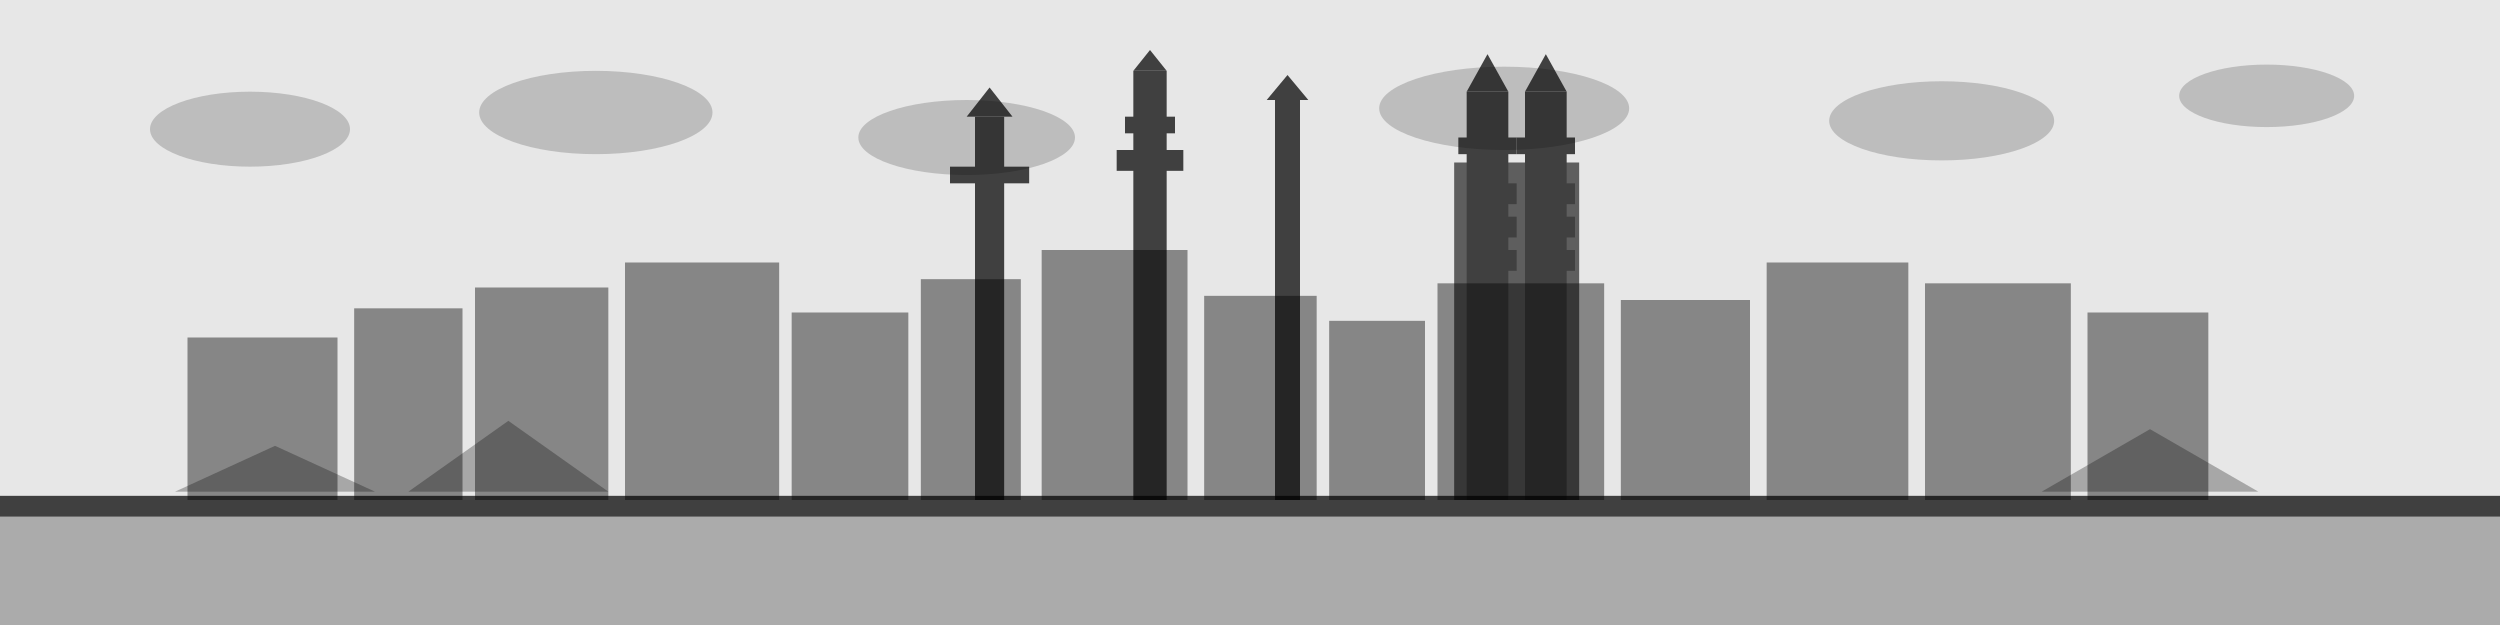
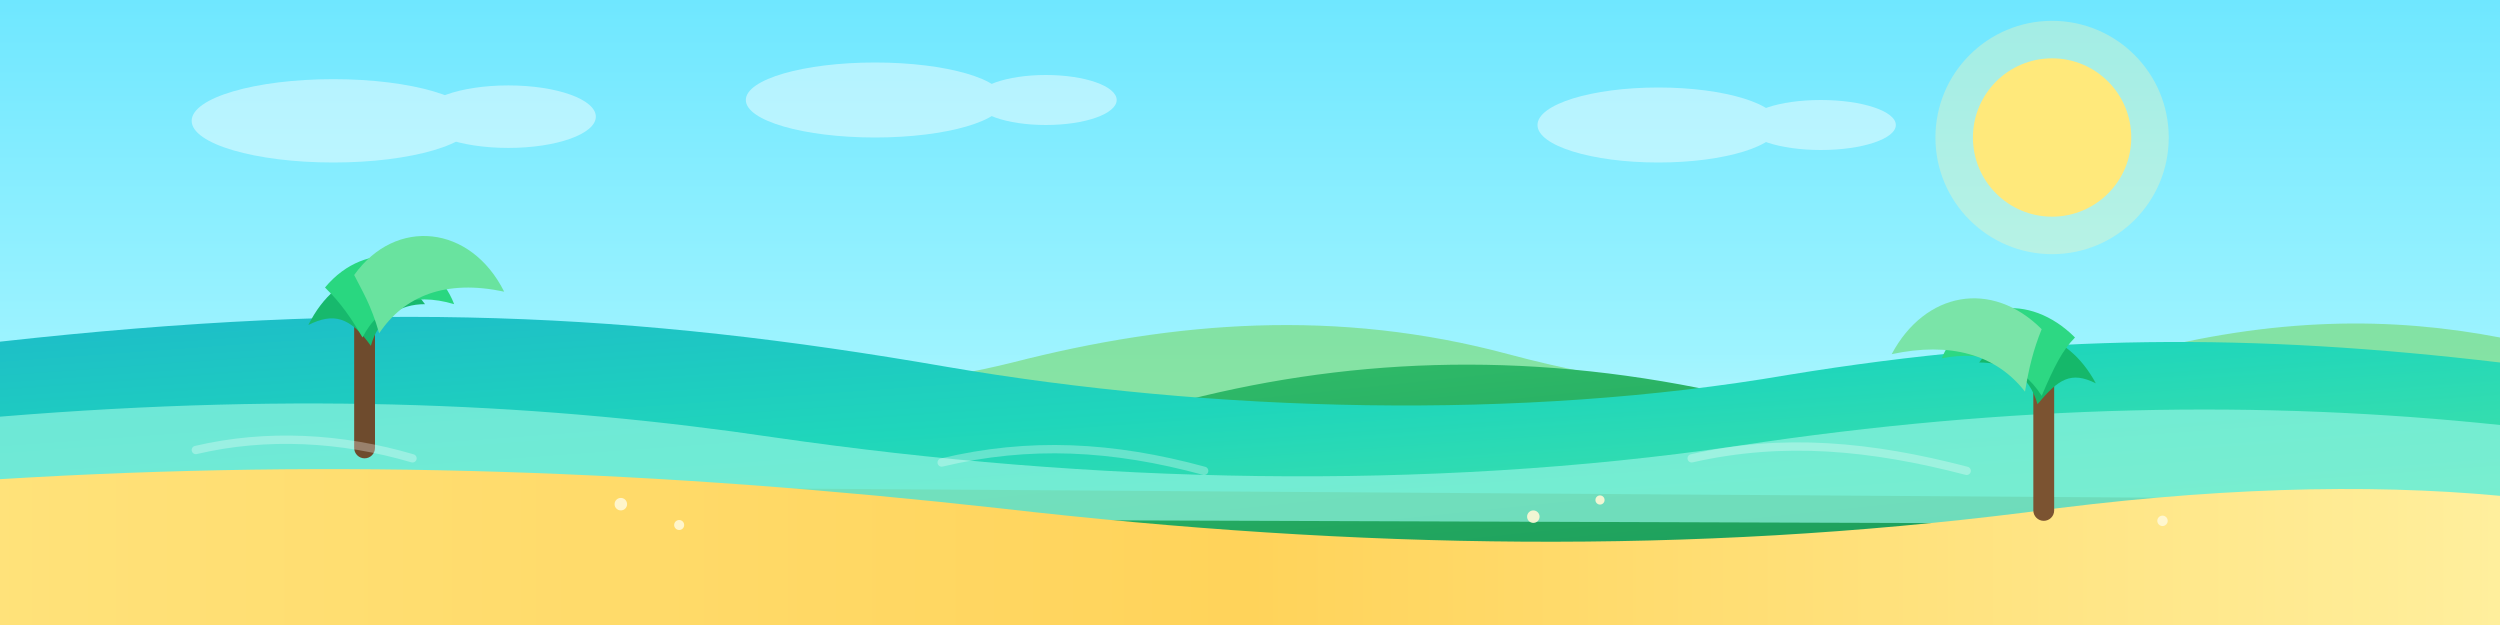
<svg xmlns="http://www.w3.org/2000/svg" viewBox="0 0 1200 300" preserveAspectRatio="xMidYMid slice">
-   <rect width="1200" height="300" fill="#000" opacity="0.04" />
-   <g fill="#000" opacity="0.18">
-     <ellipse cx="120" cy="62" rx="48" ry="18" />
-     <ellipse cx="286" cy="54" rx="56" ry="20" />
-     <ellipse cx="464" cy="66" rx="52" ry="18" />
-     <ellipse cx="722" cy="52" rx="60" ry="20" />
-     <ellipse cx="932" cy="58" rx="54" ry="19" />
-     <ellipse cx="1088" cy="46" rx="42" ry="15" />
+   <defs>
+     <linearGradient id="sky" x1="0%" y1="0%" x2="0%" y2="100%">
+       <stop offset="0%" stop-color="#6fe7ff" />
+       <stop offset="55%" stop-color="#9cf3ff" />
+       <stop offset="100%" stop-color="#dcfff7" />
+     </linearGradient>
+     <linearGradient id="sea" x1="0%" y1="0%" x2="100%" y2="100%">
+       <stop offset="0%" stop-color="#1dbcc9" />
+       <stop offset="50%" stop-color="#1fd6bb" />
+       <stop offset="100%" stop-color="#44e3a6" />
+     </linearGradient>
+     <linearGradient id="sand" x1="0%" y1="0%" x2="100%" y2="0%">
+       <stop offset="0%" stop-color="#ffe27a" />
+       <stop offset="50%" stop-color="#ffd35a" />
+       <stop offset="100%" stop-color="#ffef9d" />
+     </linearGradient>
+     <linearGradient id="hill" x1="0%" y1="0%" x2="100%" y2="100%">
+       <stop offset="0%" stop-color="#39c96f" />
+       <stop offset="100%" stop-color="#128f55" />
+     </linearGradient>
+   </defs>
+   <rect width="1200" height="300" fill="url(#sky)" />
+   <circle cx="985" cy="66" r="38" fill="#ffe25c" />
+   <circle cx="985" cy="66" r="56" fill="#fff5b5" opacity="0.35" />
+   <g opacity="0.45" fill="#ffffff">
+     <ellipse cx="160" cy="58" rx="68" ry="20" />
+     <ellipse cx="244" cy="56" rx="42" ry="15" />
+     <ellipse cx="420" cy="48" rx="62" ry="18" />
+     <ellipse cx="502" cy="48" rx="34" ry="12" />
+     <ellipse cx="796" cy="60" rx="58" ry="18" />
+     <ellipse cx="874" cy="60" rx="36" ry="12" />
  </g>
-   <g fill="#000" opacity="0.42">
-     <rect x="90" y="162" width="72" height="78" />
-     <rect x="170" y="148" width="52" height="92" />
-     <rect x="228" y="138" width="64" height="102" />
-     <rect x="300" y="126" width="74" height="114" />
-     <rect x="380" y="150" width="56" height="90" />
-     <rect x="442" y="134" width="48" height="106" />
-     <rect x="500" y="120" width="70" height="120" />
-     <rect x="578" y="142" width="54" height="98" />
-     <rect x="638" y="154" width="46" height="86" />
-     <rect x="690" y="136" width="80" height="104" />
-     <rect x="778" y="144" width="62" height="96" />
-     <rect x="848" y="126" width="68" height="114" />
-     <rect x="924" y="136" width="70" height="104" />
-     <rect x="1002" y="150" width="58" height="90" />
+   <path d="M0 176 C114 154 186 160 266 176 C334 190 414 192 486 174 C564 154 642 148 724 170 C828 198 934 194 1024 170 C1092 152 1148 152 1200 162 L1200 300 L0 300 Z" fill="#79db7d" opacity="0.7" />
+   <path d="M0 188 C120 164 214 174 300 196 C386 218 470 220 562 194 C644 172 730 168 824 188 C932 212 1042 208 1200 180 L1200 300 L0 300 Z" fill="url(#hill)" />
+   <path d="M0 164 C180 144 304 150 454 176 C582 198 730 202 858 180 C980 160 1082 160 1200 174 L1200 240 L0 232 Z" fill="url(#sea)" />
+   <path d="M0 200 C146 188 264 194 372 210 C524 232 684 236 834 214 C966 194 1086 192 1200 204 L1200 252 L0 248 Z" fill="#8ef3df" opacity="0.72" />
+   <path d="M0 230 C164 220 318 226 480 244 C654 264 812 266 972 246 C1060 234 1136 232 1200 238 L1200 300 L0 300 Z" fill="url(#sand)" />
+   <g transform="translate(170 122)">
+     <rect x="0" y="26" width="10" height="72" rx="5" fill="#6e4b2d" />
+     <path d="M-22 34 C-8 6 18 2 34 24 C22 24 12 30 8 44 C-2 30 -10 28 -22 34 Z" fill="#17b96d" />
+     <path d="M-14 16 C6 -8 38 -2 48 24 C28 18 12 24 4 40 C-4 26 -10 20 -14 16 Z" fill="#29d780" />
+     <path d="M0 10 C20 -18 56 -14 72 18 C44 12 24 20 12 38 C8 24 4 18 0 10 Z" fill="#69e39f" />
  </g>
-   <g fill="#000" opacity="0.72">
-     <rect x="544" y="34" width="16" height="206" />
-     <polygon points="552,24 560,34 544,34" />
-     <rect x="540" y="56" width="24" height="8" />
-     <rect x="536" y="72" width="32" height="10" />
-     <rect x="468" y="56" width="14" height="184" />
-     <polygon points="475,42 486,56 464,56" />
-     <rect x="456" y="80" width="38" height="8" />
-     <rect x="612" y="48" width="12" height="192" />
-     <polygon points="618,36 628,48 608,48" />
-     <rect x="704" y="44" width="20" height="196" />
-     <polygon points="714,26 724,44 704,44" />
-     <rect x="700" y="66" width="28" height="8" />
-     <rect x="732" y="44" width="20" height="196" />
-     <polygon points="742,26 752,44 732,44" />
-     <rect x="728" y="66" width="28" height="8" />
-     <rect x="698" y="78" width="60" height="162" opacity="0.82" />
-     <rect x="706" y="88" width="8" height="10" />
-     <rect x="720" y="88" width="8" height="10" />
-     <rect x="734" y="88" width="8" height="10" />
-     <rect x="748" y="88" width="8" height="10" />
-     <rect x="706" y="104" width="8" height="10" />
-     <rect x="720" y="104" width="8" height="10" />
-     <rect x="734" y="104" width="8" height="10" />
-     <rect x="748" y="104" width="8" height="10" />
-     <rect x="706" y="120" width="8" height="10" />
-     <rect x="720" y="120" width="8" height="10" />
-     <rect x="734" y="120" width="8" height="10" />
-     <rect x="748" y="120" width="8" height="10" />
+   <g transform="translate(986 150) scale(-1 1)">
+     <rect x="0" y="26" width="10" height="74" rx="5" fill="#7b5331" />
+     <path d="M-20 34 C-6 8 20 2 36 24 C22 24 12 30 8 44 C-2 32 -8 28 -20 34 Z" fill="#15b86a" />
+     <path d="M-10 12 C12 -10 42 -6 54 22 C34 18 16 24 6 40 C0 26 -4 18 -10 12 Z" fill="#2dd883" />
+     <path d="M6 8 C30 -16 62 -10 78 20 C50 14 28 20 14 38 C12 26 10 18 6 8 Z" fill="#7ae4a8" />
  </g>
-   <g fill="#000" opacity="0.28">
-     <path d="M84 236 L132 214 L180 236 Z" />
-     <path d="M196 236 L244 202 L292 236 Z" />
-     <path d="M980 236 L1032 206 L1084 236 Z" />
+   <g opacity="0.3">
+     <path d="M94 216 C128 208 164 210 198 220" stroke="#ffffff" stroke-width="4" fill="none" stroke-linecap="round" />
+     <path d="M452 222 C494 212 534 214 578 226" stroke="#ffffff" stroke-width="4" fill="none" stroke-linecap="round" />
+     <path d="M812 220 C856 210 898 214 944 226" stroke="#ffffff" stroke-width="4" fill="none" stroke-linecap="round" />
  </g>
-   <rect x="0" y="238" width="1200" height="10" fill="#000" opacity="0.72" />
-   <rect x="0" y="248" width="1200" height="52" fill="#000" opacity="0.26" />
+   <g fill="#fff8d6" opacity="0.9">
+     <circle cx="298" cy="242" r="3" />
+     <circle cx="326" cy="252" r="2.4" />
+     <circle cx="736" cy="248" r="3" />
+     <circle cx="768" cy="240" r="2.2" />
+     <circle cx="1038" cy="250" r="2.5" />
+   </g>
</svg>
